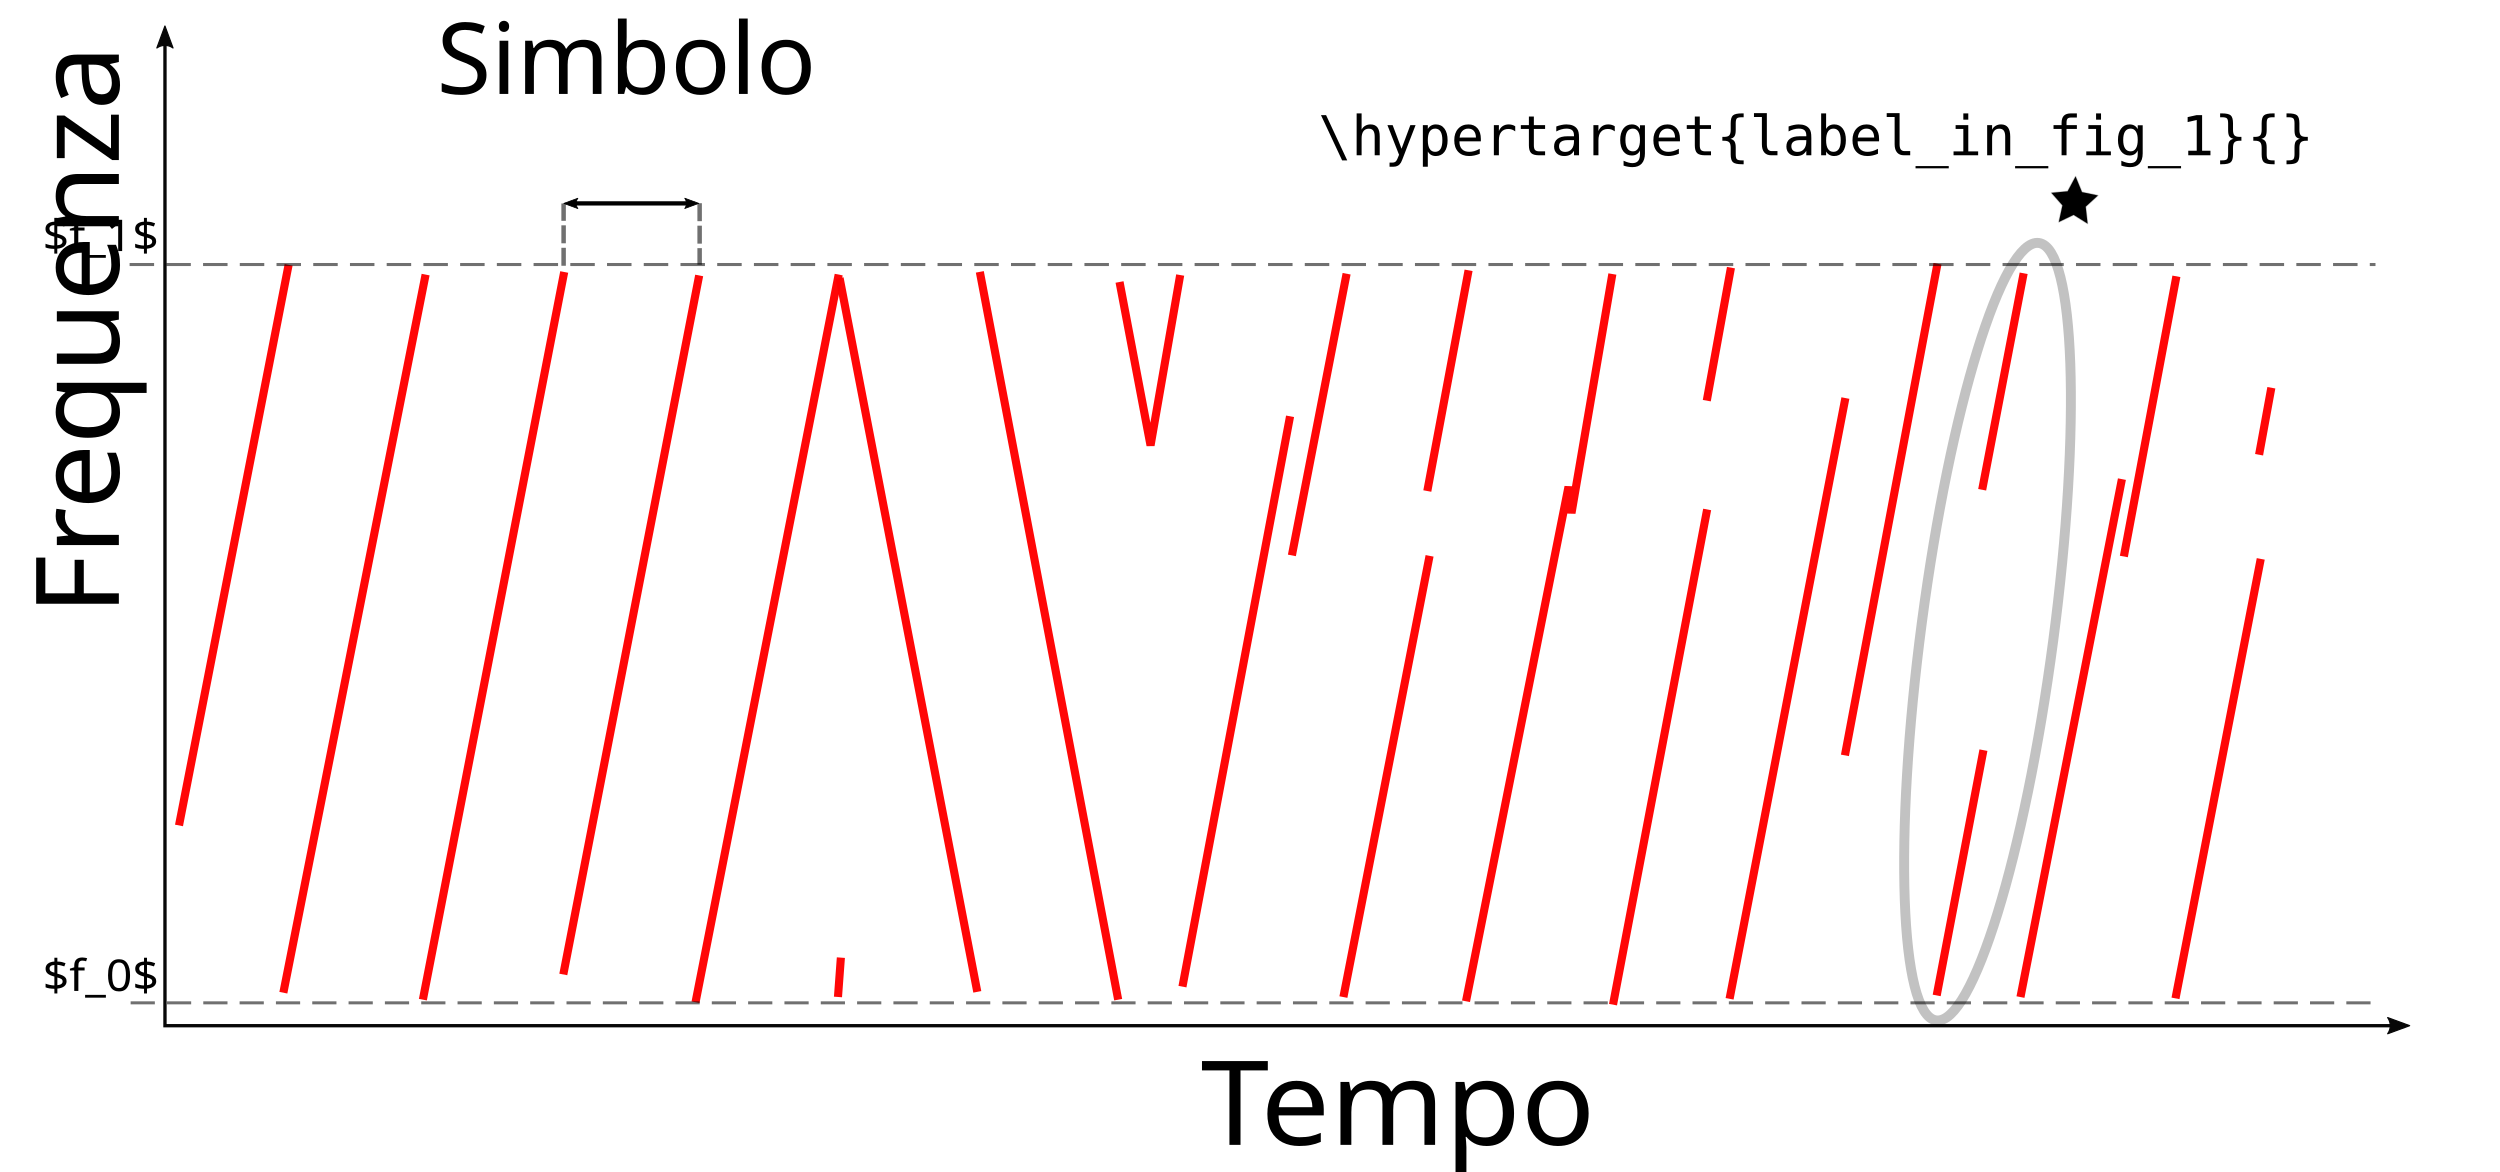
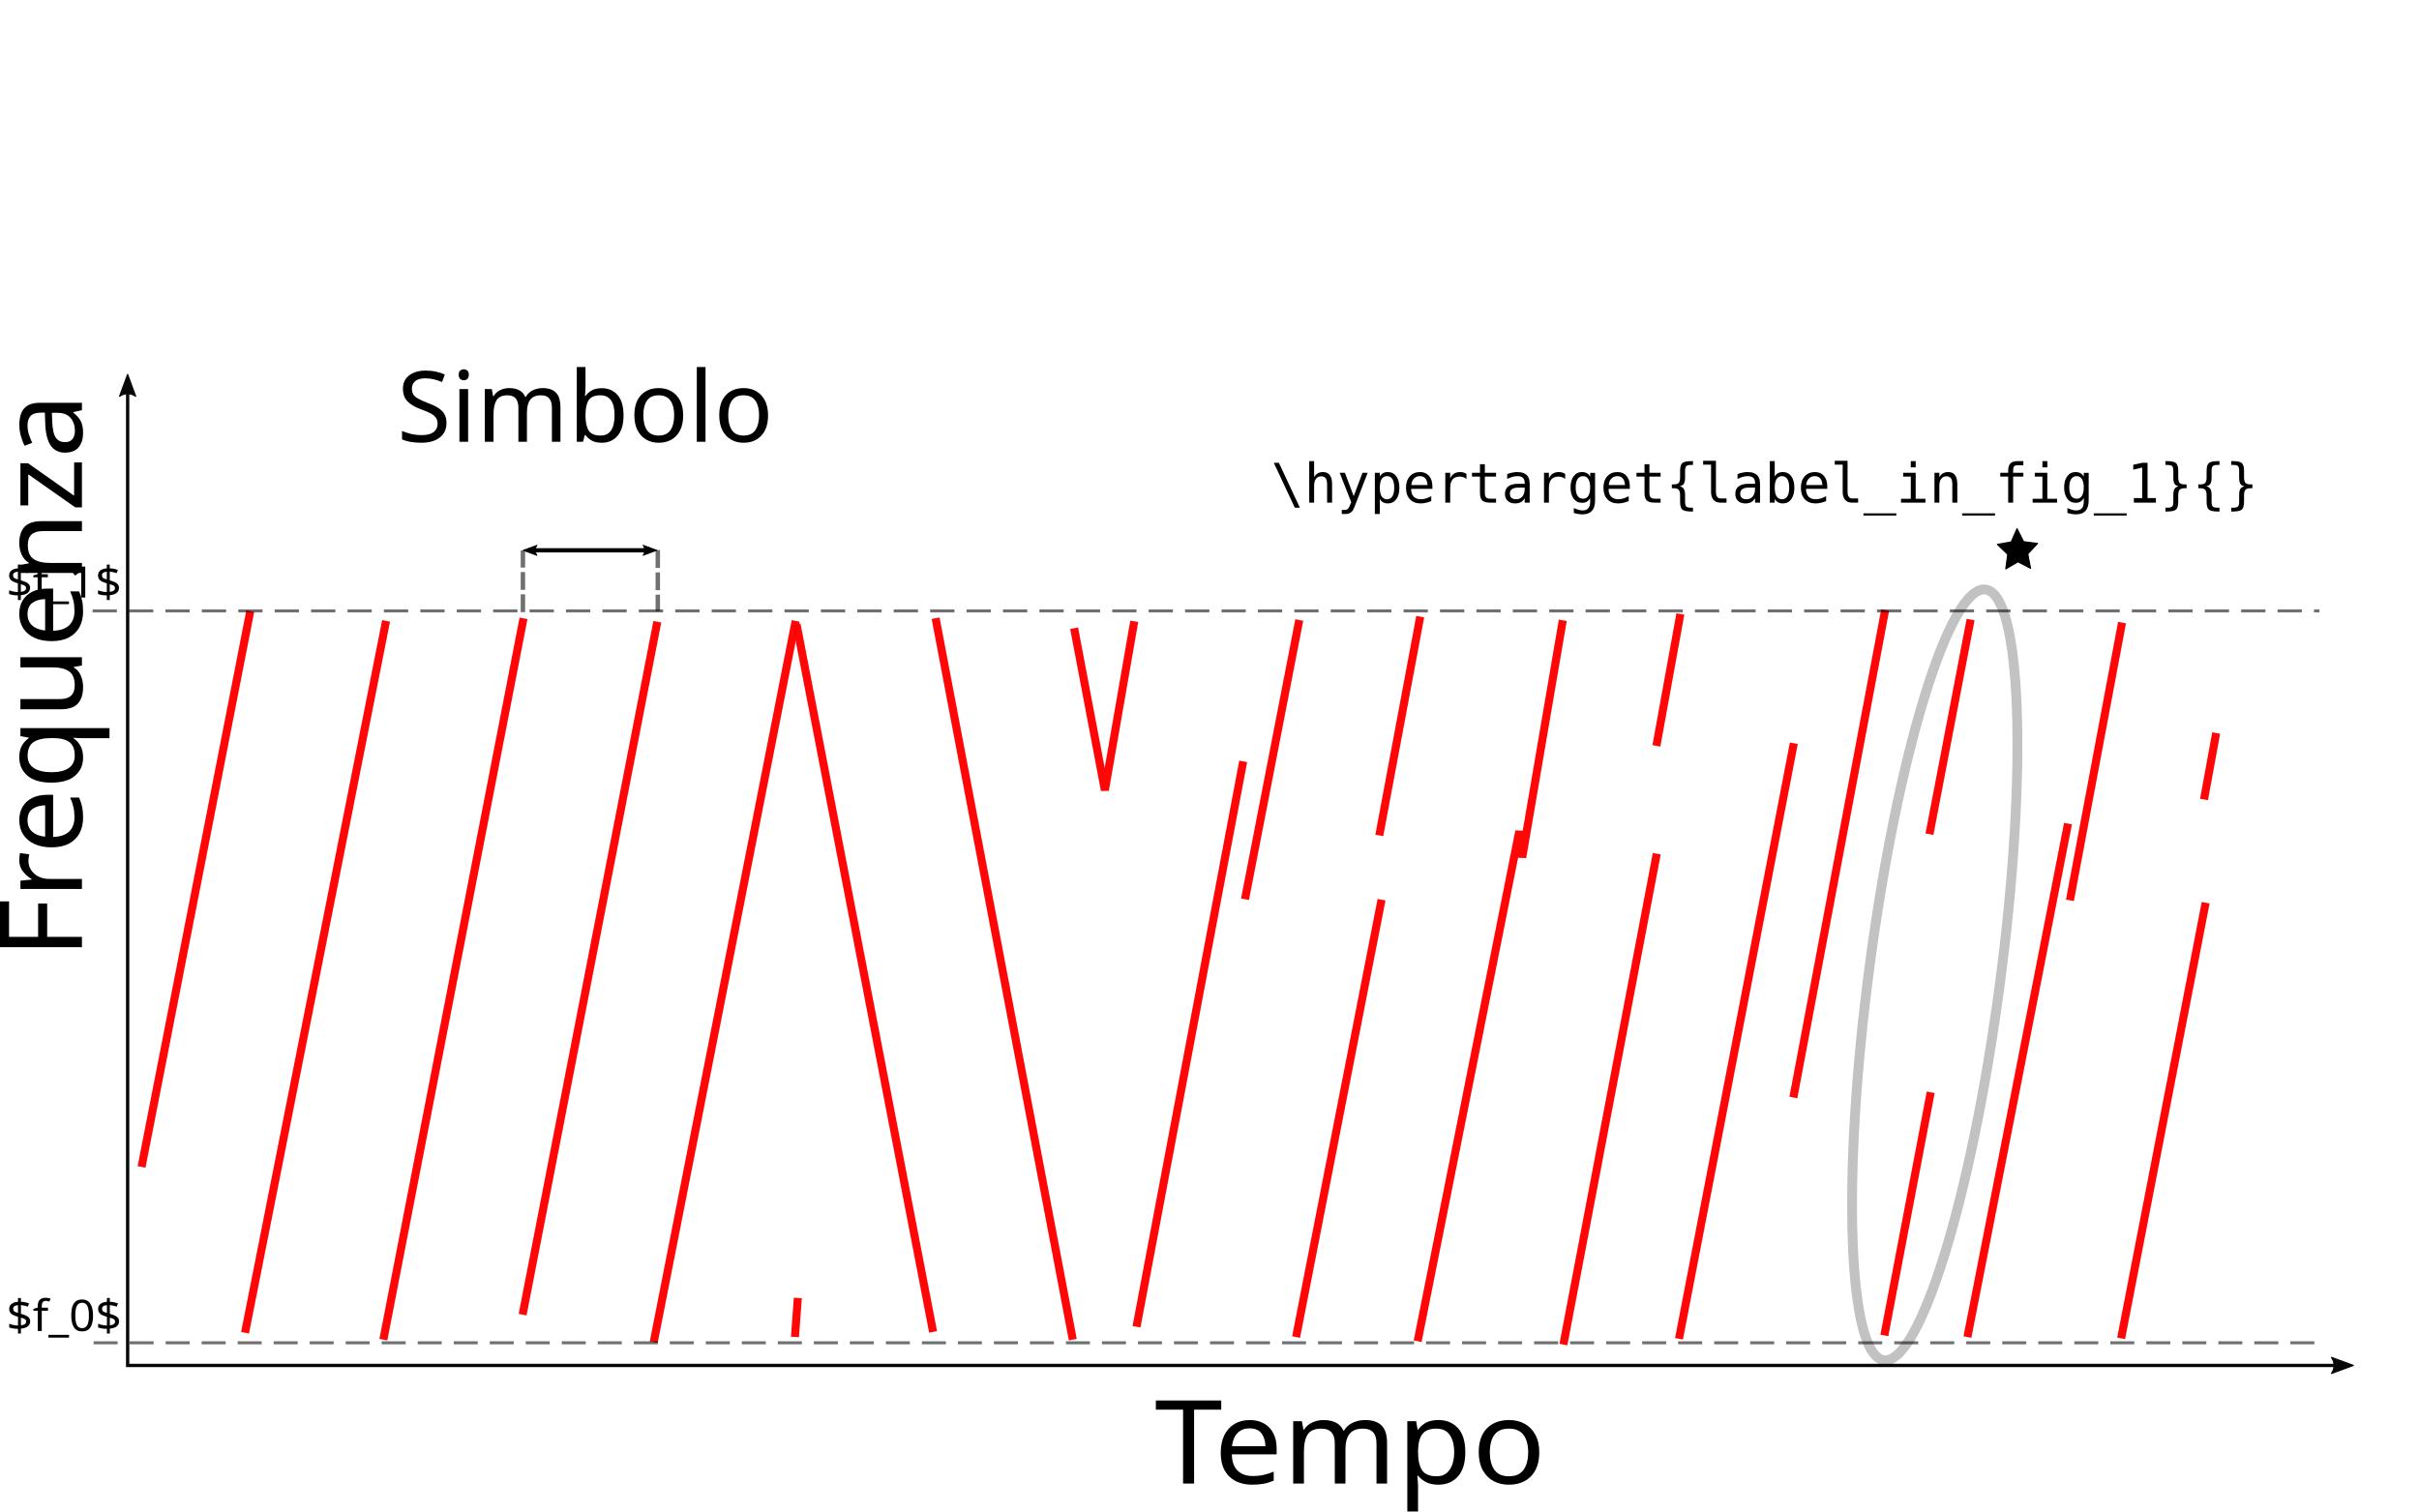
- <svg xmlns="http://www.w3.org/2000/svg" width="16cm" height="7.5cm" viewBox="0 0 566.929 265.748" id="svg5521" version="1.1">
+ <svg xmlns="http://www.w3.org/2000/svg" width="12cm" height="7.5cm" viewBox="0 0 425.197 265.748" id="svg5521" version="1.1">
  <defs id="defs5523">
-     <marker orient="auto" refY="0.0" refX="0.0" id="Arrow2Mstart" style="overflow:visible">
-       <path id="path4608" style="fill-rule:evenodd;stroke-width:0.625;stroke-linejoin:round;stroke:#000000;stroke-opacity:1;fill:#000000;fill-opacity:1" d="M 8.719,4.034 L -2.207,0.016 L 8.719,-4.002 C 6.973,-1.63 6.983,1.616 8.719,4.034 z " transform="scale(0.6) translate(0,0)" />
+     <marker orient="auto" refY="0" refX="0" id="Arrow2Mstart" style="overflow:visible">
+       <path id="path4608" style="fill:#000000;fill-opacity:1;fill-rule:evenodd;stroke:#000000;stroke-width:0.625;stroke-linejoin:round;stroke-opacity:1" d="M 8.719,4.034 -2.207,0.016 8.719,-4.002 c -1.745,2.372 -1.735,5.617 -6e-7,8.035 z" transform="scale(0.6,0.6)" />
    </marker>
-     <marker orient="auto" refY="0.0" refX="0.0" id="Arrow2Mend" style="overflow:visible;">
-       <path id="path4467" style="fill-rule:evenodd;stroke-width:0.625;stroke-linejoin:round;stroke:#000000;stroke-opacity:1;fill:#000000;fill-opacity:1" d="M 8.719,4.034 L -2.207,0.016 L 8.719,-4.002 C 6.973,-1.63 6.983,1.616 8.719,4.034 z " transform="scale(0.6) rotate(180) translate(0,0)" />
+     <marker orient="auto" refY="0" refX="0" id="Arrow2Mend" style="overflow:visible">
+       <path id="path4467" style="fill:#000000;fill-opacity:1;fill-rule:evenodd;stroke:#000000;stroke-width:0.625;stroke-linejoin:round;stroke-opacity:1" d="M 8.719,4.034 -2.207,0.016 8.719,-4.002 c -1.745,2.372 -1.735,5.617 -6e-7,8.035 z" transform="scale(-0.6,-0.6)" />
    </marker>
-     <marker orient="auto" refY="0.0" refX="0.0" id="marker4703" style="overflow:visible">
-       <path id="path4705" style="fill-rule:evenodd;stroke-width:0.625;stroke-linejoin:round;stroke:#000000;stroke-opacity:1;fill:#000000;fill-opacity:1" d="M 8.719,4.034 L -2.207,0.016 L 8.719,-4.002 C 6.973,-1.63 6.983,1.616 8.719,4.034 z " transform="scale(0.3) translate(-2.3,0)" />
+     <marker orient="auto" refY="0" refX="0" id="marker4703" style="overflow:visible">
+       <path id="path4705" style="fill:#000000;fill-opacity:1;fill-rule:evenodd;stroke:#000000;stroke-width:0.625;stroke-linejoin:round;stroke-opacity:1" d="M 8.719,4.034 -2.207,0.016 8.719,-4.002 c -1.745,2.372 -1.735,5.617 -6e-7,8.035 z" transform="matrix(0.3,0,0,0.3,-0.69,0)" />
    </marker>
-     <marker orient="auto" refY="0.0" refX="0.0" id="Arrow2Send" style="overflow:visible;">
-       <path id="path4473" style="fill-rule:evenodd;stroke-width:0.625;stroke-linejoin:round;stroke:#000000;stroke-opacity:1;fill:#000000;fill-opacity:1" d="M 8.719,4.034 L -2.207,0.016 L 8.719,-4.002 C 6.973,-1.63 6.983,1.616 8.719,4.034 z " transform="scale(0.3) rotate(180) translate(-2.3,0)" />
+     <marker orient="auto" refY="0" refX="0" id="Arrow2Send" style="overflow:visible">
+       <path id="path4473" style="fill:#000000;fill-opacity:1;fill-rule:evenodd;stroke:#000000;stroke-width:0.625;stroke-linejoin:round;stroke-opacity:1" d="M 8.719,4.034 -2.207,0.016 8.719,-4.002 c -1.745,2.372 -1.735,5.617 -6e-7,8.035 z" transform="matrix(-0.3,0,0,-0.3,0.69,0)" />
    </marker>
-     <marker orient="auto" refY="0.0" refX="0.0" id="marker4698" style="overflow:visible">
-       <path id="path4470" style="fill-rule:evenodd;stroke-width:0.625;stroke-linejoin:round;stroke:#000000;stroke-opacity:1;fill:#000000;fill-opacity:1" d="M 8.719,4.034 L -2.207,0.016 L 8.719,-4.002 C 6.973,-1.63 6.983,1.616 8.719,4.034 z " transform="scale(0.3) translate(-2.3,0)" />
+     <marker orient="auto" refY="0" refX="0" id="marker4698" style="overflow:visible">
+       <path id="path4470" style="fill:#000000;fill-opacity:1;fill-rule:evenodd;stroke:#000000;stroke-width:0.625;stroke-linejoin:round;stroke-opacity:1" d="M 8.719,4.034 -2.207,0.016 8.719,-4.002 c -1.745,2.372 -1.735,5.617 -6e-7,8.035 z" transform="matrix(0.3,0,0,0.3,-0.69,0)" />
    </marker>
-     <marker orient="auto" refY="0.0" refX="0.0" id="Arrow1Mstart" style="overflow:visible">
-       <path id="path4446" d="M 0.0,0.0 L 5.0,-5.0 L -12.5,0.0 L 5.0,5.0 L 0.0,0.0 z " style="fill-rule:evenodd;stroke:#000000;stroke-width:1pt;stroke-opacity:1;fill:#000000;fill-opacity:1" transform="scale(0.4) translate(10,0)" />
+     <marker orient="auto" refY="0" refX="0" id="Arrow1Mstart" style="overflow:visible">
+       <path id="path4446" d="M 0,0 5,-5 -12.5,0 5,5 0,0 Z" style="fill:#000000;fill-opacity:1;fill-rule:evenodd;stroke:#000000;stroke-width:1pt;stroke-opacity:1" transform="matrix(0.4,0,0,0.4,4,0)" />
    </marker>
    <marker orient="auto" refY="0" refX="0" id="Arrow2Sstart" style="overflow:visible">
      <path id="path4880" style="fill:#000000;fill-opacity:1;fill-rule:evenodd;stroke:#000000;stroke-width:0.625;stroke-linejoin:round;stroke-opacity:1" d="M 8.719,4.034 -2.207,0.016 8.719,-4.002 c -1.745,2.372 -1.735,5.617 -6e-7,8.035 z" transform="matrix(0.3,0,0,0.3,-0.69,0)" />
    </marker>
    <marker orient="auto" refY="0" refX="0" id="marker5453" style="overflow:visible">
      <path id="path5455" d="M 0,0 5,-5 -12.5,0 5,5 0,0 Z" style="fill:#000000;fill-opacity:1;fill-rule:evenodd;stroke:#000000;stroke-width:1pt;stroke-opacity:1" transform="matrix(0.8,0,0,0.8,10,0)" />
    </marker>
    <marker orient="auto" refY="0" refX="0" id="Arrow1Send" style="overflow:visible">
      <path id="path4865" d="M 0,0 5,-5 -12.5,0 5,5 0,0 Z" style="fill:#000000;fill-opacity:1;fill-rule:evenodd;stroke:#000000;stroke-width:1pt;stroke-opacity:1" transform="matrix(-0.2,0,0,-0.2,-1.2,0)" />
    </marker>
    <marker orient="auto" refY="0" refX="0" id="Arrow1Lstart" style="overflow:visible">
      <path id="path4850" d="M 0,0 5,-5 -12.5,0 5,5 0,0 Z" style="fill:#000000;fill-opacity:1;fill-rule:evenodd;stroke:#000000;stroke-width:1pt;stroke-opacity:1" transform="matrix(0.8,0,0,0.8,10,0)" />
    </marker>
    <marker orient="auto" refY="0" refX="0" id="Arrow1Lend" style="overflow:visible">
      <path id="path4853" d="M 0,0 5,-5 -12.5,0 5,5 0,0 Z" style="fill:#000000;fill-opacity:1;fill-rule:evenodd;stroke:#000000;stroke-width:1pt;stroke-opacity:1" transform="matrix(-0.8,0,0,-0.8,-10,0)" />
    </marker>
  </defs>
  <g id="layer1" transform="translate(0,-786.6146)">
    <text xml:space="preserve" style="font-style:normal;font-weight:normal;font-size:27.254px;line-height:125%;font-family:sans-serif;letter-spacing:0px;word-spacing:0px;fill:#000000;fill-opacity:1;stroke:none;stroke-width:1px;stroke-linecap:butt;stroke-linejoin:miter;stroke-opacity:1" x="166.897" y="655.52" id="text5114" transform="scale(1.024134,0.9764352)">
      <tspan id="tspan5116" x="166.897" y="655.52" />
    </text>
-     <path style="opacity:0.97;fill:#000000;fill-opacity:1;stroke:#ff0000;stroke-width:1.84;stroke-miterlimit:4;stroke-dasharray:none;stroke-dashoffset:0;stroke-opacity:1" d="M 40.592,973.804 65.449,846.662" id="path4248" />
-     <path style="opacity:0.97;fill:#000000;fill-opacity:1;stroke:#ff0000;stroke-width:1.84;stroke-miterlimit:4;stroke-dasharray:none;stroke-dashoffset:0;stroke-opacity:1" d="M 64.257,1011.736 96.516,848.885" id="path4250" />
-     <path style="opacity:0.97;fill:#000000;fill-opacity:1;stroke:#ff0000;stroke-width:1.84;stroke-miterlimit:4;stroke-dasharray:none;stroke-dashoffset:0;stroke-opacity:1" d="M 127.947,848.294 95.896,1013.313" id="path4252" />
-     <path style="opacity:0.97;fill:#000000;fill-opacity:1;stroke:#ff0000;stroke-width:1.84;stroke-miterlimit:4;stroke-dasharray:none;stroke-dashoffset:0;stroke-opacity:1" d="M 127.741,1007.595 158.552,849.082" id="path4254" />
-     <path style="opacity:0.97;fill:#000000;fill-opacity:1;stroke:#ff0000;stroke-width:1.84;stroke-miterlimit:4;stroke-dasharray:none;stroke-dashoffset:0;stroke-opacity:1" d="M 190.19,848.885 157.725,1013.904" id="path4256" />
-     <path style="opacity:0.97;fill:#000000;fill-opacity:1;stroke:#ff0000;stroke-width:1.84;stroke-miterlimit:4;stroke-dasharray:none;stroke-dashoffset:0;stroke-opacity:1" d="m 190.029,1012.699 0.658,-8.922" id="path4258" />
-     <path style="opacity:0.97;fill:#000000;fill-opacity:1;stroke:#ff0000;stroke-width:1.84;stroke-miterlimit:4;stroke-dasharray:none;stroke-dashoffset:0;stroke-opacity:1" d="m 190.397,849.674 31.225,161.864" id="path4260" />
-     <path style="opacity:0.97;fill:#000000;fill-opacity:1;stroke:#ff0000;stroke-width:1.84;stroke-miterlimit:4;stroke-dasharray:none;stroke-dashoffset:0;stroke-opacity:1" d="m 222.197,848.265 31.373,165.048" id="path4262" />
-     <path style="opacity:0.97;fill:#000000;fill-opacity:1;stroke:#ff0000;stroke-width:1.84;stroke-miterlimit:4;stroke-dasharray:none;stroke-dashoffset:0;stroke-opacity:1" d="M 268.148,1010.355 292.549,881.022" id="path4264" />
-     <path style="opacity:0.97;fill:#000000;fill-opacity:1;stroke:#ff0000;stroke-width:1.84;stroke-miterlimit:4;stroke-dasharray:none;stroke-dashoffset:0;stroke-opacity:1" d="m 292.963,912.566 12.407,-63.878" id="path4266" />
-     <path style="opacity:0.97;fill:none;fill-opacity:1;stroke:#ff0000;stroke-width:1.84;stroke-miterlimit:4;stroke-dasharray:none;stroke-dashoffset:0;stroke-opacity:1" d="m 253.88,850.561 7.031,37.065 6.721,-38.642" id="path4268" />
-     <path style="opacity:0.97;fill:none;fill-opacity:1;stroke:#ff0000;stroke-width:1.84;stroke-miterlimit:4;stroke-dasharray:none;stroke-dashoffset:0;stroke-opacity:1" d="m 323.674,897.965 9.358,-50.048" id="path4270" />
-     <path style="opacity:0.97;fill:none;fill-opacity:1;stroke:#ff0000;stroke-width:1.84;stroke-miterlimit:4;stroke-dasharray:none;stroke-dashoffset:0;stroke-opacity:1" d="M 304.646,1012.721 324.187,912.665" id="path4272" />
-     <path style="opacity:0.97;fill:none;fill-opacity:1;stroke:#ff0000;stroke-width:1.84;stroke-miterlimit:4;stroke-dasharray:none;stroke-dashoffset:0;stroke-opacity:1" d="m 332.447,1013.675 23.249,-116.686 0.673,5.991 9.27,-54.227" id="path4274" />
-     <path style="opacity:0.97;fill:none;fill-opacity:1;stroke:#ff0000;stroke-width:1.84;stroke-miterlimit:4;stroke-dasharray:none;stroke-dashoffset:0;stroke-opacity:1" d="m 387.05,877.473 5.48,-30.165" id="path4276" />
-     <path style="opacity:0.97;fill:none;fill-opacity:1;stroke:#ff0000;stroke-width:1.84;stroke-miterlimit:4;stroke-dasharray:none;stroke-dashoffset:0;stroke-opacity:1" d="M 365.785,1014.442 387.133,902.147" id="path4278" />
-     <path style="opacity:0.97;fill:none;fill-opacity:1;stroke:#ff0000;stroke-width:1.84;stroke-miterlimit:4;stroke-dasharray:none;stroke-dashoffset:0;stroke-opacity:1" d="M 392.22,1013.115 418.482,876.881" id="path4280" />
-     <path style="opacity:0.97;fill:none;fill-opacity:1;stroke:#ff0000;stroke-width:1.84;stroke-miterlimit:4;stroke-dasharray:none;stroke-dashoffset:0;stroke-opacity:1" d="m 439.367,846.421 -20.989,111.491" id="path4282" />
-     <path style="opacity:0.97;fill:none;fill-opacity:1;stroke:#ff0000;stroke-width:1.84;stroke-miterlimit:4;stroke-dasharray:none;stroke-dashoffset:0;stroke-opacity:1" d="m 449.5,897.681 9.409,-49.092" id="path4284" />
-     <path style="opacity:0.97;fill:none;fill-opacity:1;stroke:#ff0000;stroke-width:1.84;stroke-miterlimit:4;stroke-dasharray:none;stroke-dashoffset:0;stroke-opacity:1" d="M 481.628,912.812 493.545,849.28" id="path4286" />
-     <path style="opacity:0.97;fill:none;fill-opacity:1;stroke:#ff0000;stroke-width:1.84;stroke-miterlimit:4;stroke-dasharray:none;stroke-dashoffset:0;stroke-opacity:1" d="M 458.185,1012.721 481.19,895.266" id="path4288" />
-     <path style="opacity:0.97;fill:none;fill-opacity:1;stroke:#ff0000;stroke-width:1.84;stroke-miterlimit:4;stroke-dasharray:none;stroke-dashoffset:0;stroke-opacity:1" d="M 439.187,1012.351 449.788,956.726" id="path4290" />
-     <path style="opacity:0.97;fill:none;fill-opacity:1;stroke:#ff0000;stroke-width:1.84;stroke-miterlimit:4;stroke-dasharray:none;stroke-dashoffset:0;stroke-opacity:1" d="m 493.339,1013.017 19.334,-99.662" id="path4292" />
-     <path style="opacity:0.97;fill:none;fill-opacity:1;stroke:#ff0000;stroke-width:1.84;stroke-miterlimit:4;stroke-dasharray:none;stroke-dashoffset:0;stroke-opacity:1" d="m 512.297,889.74 2.778,-15.196" id="path4294" />
-     <text xml:space="preserve" style="font-style:normal;font-weight:normal;font-size:11.092px;line-height:125%;font-family:sans-serif;letter-spacing:0px;word-spacing:0px;fill:#000000;fill-opacity:1;stroke:none;stroke-width:1px;stroke-linecap:butt;stroke-linejoin:miter;stroke-opacity:1" x="9.377" y="868.566" id="text5134" transform="scale(1.029665,0.9711899)">
-       <tspan id="tspan5136" x="9.377" y="868.566" style="font-size:10.22px">$f_1$</tspan>
+     <path style="opacity:0.97;fill:#000000;fill-opacity:1;stroke:#ff0000;stroke-width:1.414;stroke-miterlimit:4;stroke-dasharray:none;stroke-dashoffset:0;stroke-opacity:1" d="M 24.883,991.782 43.987,894.068" id="path4248" />
+     <path style="opacity:0.97;fill:#000000;fill-opacity:1;stroke:#ff0000;stroke-width:1.414;stroke-miterlimit:4;stroke-dasharray:none;stroke-dashoffset:0;stroke-opacity:1" d="M 43.071,1020.934 67.863,895.777" id="path4250" />
+     <path style="opacity:0.97;fill:#000000;fill-opacity:1;stroke:#ff0000;stroke-width:1.414;stroke-miterlimit:4;stroke-dasharray:none;stroke-dashoffset:0;stroke-opacity:1" d="M 92.02,895.322 67.386,1022.146" id="path4252" />
+     <path style="opacity:0.97;fill:#000000;fill-opacity:1;stroke:#ff0000;stroke-width:1.414;stroke-miterlimit:4;stroke-dasharray:none;stroke-dashoffset:0;stroke-opacity:1" d="M 91.861,1017.752 115.54,895.928" id="path4254" />
+     <path style="opacity:0.97;fill:#000000;fill-opacity:1;stroke:#ff0000;stroke-width:1.414;stroke-miterlimit:4;stroke-dasharray:none;stroke-dashoffset:0;stroke-opacity:1" d="m 139.856,895.777 -24.951,126.824" id="path4256" />
+     <path style="opacity:0.97;fill:#000000;fill-opacity:1;stroke:#ff0000;stroke-width:1.414;stroke-miterlimit:4;stroke-dasharray:none;stroke-dashoffset:0;stroke-opacity:1" d="m 139.732,1021.675 0.506,-6.857" id="path4258" />
+     <path style="opacity:0.97;fill:#000000;fill-opacity:1;stroke:#ff0000;stroke-width:1.414;stroke-miterlimit:4;stroke-dasharray:none;stroke-dashoffset:0;stroke-opacity:1" d="m 140.015,896.383 23.998,124.4" id="path4260" />
+     <path style="opacity:0.97;fill:#000000;fill-opacity:1;stroke:#ff0000;stroke-width:1.414;stroke-miterlimit:4;stroke-dasharray:none;stroke-dashoffset:0;stroke-opacity:1" d="m 164.455,895.3 24.112,126.846" id="path4262" />
+     <path style="opacity:0.97;fill:#000000;fill-opacity:1;stroke:#ff0000;stroke-width:1.414;stroke-miterlimit:4;stroke-dasharray:none;stroke-dashoffset:0;stroke-opacity:1" d="M 199.77,1019.874 218.523,920.475" id="path4264" />
+     <path style="opacity:0.97;fill:#000000;fill-opacity:1;stroke:#ff0000;stroke-width:1.414;stroke-miterlimit:4;stroke-dasharray:none;stroke-dashoffset:0;stroke-opacity:1" d="m 218.841,944.718 9.535,-49.093" id="path4266" />
+     <path style="opacity:0.97;fill:none;fill-opacity:1;stroke:#ff0000;stroke-width:1.414;stroke-miterlimit:4;stroke-dasharray:none;stroke-dashoffset:0;stroke-opacity:1" d="m 188.804,897.064 5.403,28.486 5.165,-29.698" id="path4268" />
+     <path style="opacity:0.97;fill:none;fill-opacity:1;stroke:#ff0000;stroke-width:1.414;stroke-miterlimit:4;stroke-dasharray:none;stroke-dashoffset:0;stroke-opacity:1" d="m 242.444,933.496 7.192,-38.464" id="path4270" />
+     <path style="opacity:0.97;fill:none;fill-opacity:1;stroke:#ff0000;stroke-width:1.414;stroke-miterlimit:4;stroke-dasharray:none;stroke-dashoffset:0;stroke-opacity:1" d="m 227.82,1021.692 15.018,-76.898" id="path4272" />
+     <path style="opacity:0.97;fill:none;fill-opacity:1;stroke:#ff0000;stroke-width:1.414;stroke-miterlimit:4;stroke-dasharray:none;stroke-dashoffset:0;stroke-opacity:1" d="m 249.186,1022.425 17.868,-89.678 0.517,4.604 7.125,-41.676" id="path4274" />
+     <path style="opacity:0.97;fill:none;fill-opacity:1;stroke:#ff0000;stroke-width:1.414;stroke-miterlimit:4;stroke-dasharray:none;stroke-dashoffset:0;stroke-opacity:1" d="m 291.152,917.747 4.211,-23.183" id="path4276" />
+     <path style="opacity:0.97;fill:none;fill-opacity:1;stroke:#ff0000;stroke-width:1.414;stroke-miterlimit:4;stroke-dasharray:none;stroke-dashoffset:0;stroke-opacity:1" d="m 274.808,1023.014 16.407,-86.303" id="path4278" />
+     <path style="opacity:0.97;fill:none;fill-opacity:1;stroke:#ff0000;stroke-width:1.414;stroke-miterlimit:4;stroke-dasharray:none;stroke-dashoffset:0;stroke-opacity:1" d="m 295.125,1021.995 20.183,-104.702" id="path4280" />
+     <path style="opacity:0.97;fill:none;fill-opacity:1;stroke:#ff0000;stroke-width:1.414;stroke-miterlimit:4;stroke-dasharray:none;stroke-dashoffset:0;stroke-opacity:1" d="m 331.36,893.882 -16.131,85.686" id="path4282" />
+     <path style="opacity:0.97;fill:none;fill-opacity:1;stroke:#ff0000;stroke-width:1.414;stroke-miterlimit:4;stroke-dasharray:none;stroke-dashoffset:0;stroke-opacity:1" d="m 339.147,933.278 7.231,-37.729" id="path4284" />
+     <path style="opacity:0.97;fill:none;fill-opacity:1;stroke:#ff0000;stroke-width:1.414;stroke-miterlimit:4;stroke-dasharray:none;stroke-dashoffset:0;stroke-opacity:1" d="m 363.839,944.907 9.159,-48.827" id="path4286" />
+     <path style="opacity:0.97;fill:none;fill-opacity:1;stroke:#ff0000;stroke-width:1.414;stroke-miterlimit:4;stroke-dasharray:none;stroke-dashoffset:0;stroke-opacity:1" d="m 345.822,1021.692 17.68,-90.27" id="path4288" />
+     <path style="opacity:0.97;fill:none;fill-opacity:1;stroke:#ff0000;stroke-width:1.414;stroke-miterlimit:4;stroke-dasharray:none;stroke-dashoffset:0;stroke-opacity:1" d="m 331.221,1021.407 8.147,-42.75" id="path4290" />
+     <path style="opacity:0.97;fill:none;fill-opacity:1;stroke:#ff0000;stroke-width:1.414;stroke-miterlimit:4;stroke-dasharray:none;stroke-dashoffset:0;stroke-opacity:1" d="m 372.839,1021.919 14.859,-76.595" id="path4292" />
+     <path style="opacity:0.97;fill:none;fill-opacity:1;stroke:#ff0000;stroke-width:1.414;stroke-miterlimit:4;stroke-dasharray:none;stroke-dashoffset:0;stroke-opacity:1" d="m 387.409,927.175 2.135,-11.679" id="path4294" />
+     <text xml:space="preserve" style="font-style:normal;font-weight:normal;font-size:8.525px;line-height:125%;font-family:sans-serif;letter-spacing:0px;word-spacing:0px;fill:#000000;fill-opacity:1;stroke:none;stroke-width:1px;stroke-linecap:butt;stroke-linejoin:miter;stroke-opacity:1" x="1.074" y="918.122" id="text5134" transform="scale(1.029665,0.9711899)">
+       <tspan id="tspan5136" x="1.074" y="918.122" style="font-size:7.855px">$f_1$</tspan>
    </text>
-     <path style="opacity:0.97;fill:none;fill-opacity:1;stroke:#000000;stroke-width:0.758;stroke-miterlimit:4;stroke-dasharray:none;stroke-dashoffset:0;stroke-opacity:1;marker-start:url(#Arrow2Mstart);marker-end:url(#Arrow2Mend)" d="m 37.41,793.525 0,225.69 508.016,0" id="path4296" />
-     <text xml:space="preserve" style="font-style:normal;font-weight:normal;font-size:11.092px;line-height:125%;font-family:sans-serif;letter-spacing:0px;word-spacing:0px;fill:#000000;fill-opacity:1;stroke:none;stroke-width:1px;stroke-linecap:butt;stroke-linejoin:miter;stroke-opacity:1" x="9.397" y="1041.332" id="text5134-6" transform="scale(1.029665,0.9711899)">
-       <tspan id="tspan5136-0" x="9.397" y="1041.332" style="font-size:10.22px">$f_0$</tspan>
+     <path style="opacity:0.97;fill:none;fill-opacity:1;stroke:#000000;stroke-width:0.583;stroke-miterlimit:4;stroke-dasharray:none;stroke-dashoffset:0;stroke-opacity:1;marker-start:url(#Arrow2Mstart);marker-end:url(#Arrow2Mend)" d="m 22.438,853.23 0,173.452 390.433,0" id="path4296" />
+     <text xml:space="preserve" style="font-style:normal;font-weight:normal;font-size:8.525px;line-height:125%;font-family:sans-serif;letter-spacing:0px;word-spacing:0px;fill:#000000;fill-opacity:1;stroke:none;stroke-width:1px;stroke-linecap:butt;stroke-linejoin:miter;stroke-opacity:1" x="1.09" y="1050.899" id="text5134-6" transform="scale(1.029665,0.9711899)">
+       <tspan id="tspan5136-0" x="1.09" y="1050.899" style="font-size:7.855px">$f_0$</tspan>
    </text>
-     <path style="opacity:0.56;fill:none;fill-opacity:1;stroke:#000000;stroke-width:0.686;stroke-miterlimit:4;stroke-dasharray:5.491, 2.746;stroke-dashoffset:0;stroke-opacity:1" d="m 29.624,1014.03 508.905,0" id="path5124" />
-     <path style="opacity:0.56;fill:none;fill-opacity:1;stroke:#000000;stroke-width:0.694;stroke-miterlimit:4;stroke-dasharray:5.552, 2.776;stroke-dashoffset:0;stroke-opacity:1" d="m 29.393,846.601 509.299,0" id="path5128" />
-     <text xml:space="preserve" style="font-style:normal;font-weight:normal;font-size:27.254px;line-height:125%;font-family:sans-serif;letter-spacing:0px;word-spacing:0px;fill:#000000;fill-opacity:1;stroke:none;stroke-width:1px;stroke-linecap:butt;stroke-linejoin:miter;stroke-opacity:1" x="265.885" y="1071.486" id="text5110" transform="scale(1.024134,0.9764352)">
-       <tspan id="tspan5112" x="265.885" y="1071.486" style="font-style:normal;font-variant:normal;font-weight:normal;font-stretch:normal;font-size:27.254px;line-height:125%;font-family:'Droid Sans';-inkscape-font-specification:'Droid Sans, Normal';text-align:justify;writing-mode:lr-tb;text-anchor:start">Tempo</tspan>
+     <path style="opacity:0.56;fill:none;fill-opacity:1;stroke:#000000;stroke-width:0.528;stroke-miterlimit:4;stroke-dasharray:4.22, 2.11;stroke-dashoffset:0;stroke-opacity:1" d="m 16.454,1022.698 391.116,0" id="path5124" />
+     <path style="opacity:0.56;fill:none;fill-opacity:1;stroke:#000000;stroke-width:0.533;stroke-miterlimit:4;stroke-dasharray:4.267, 2.134;stroke-dashoffset:0;stroke-opacity:1" d="m 16.276,894.021 391.419,0" id="path5128" />
+     <text xml:space="preserve" style="font-style:normal;font-weight:normal;font-size:20.946px;line-height:125%;font-family:sans-serif;letter-spacing:0px;word-spacing:0px;fill:#000000;fill-opacity:1;stroke:none;stroke-width:1px;stroke-linecap:butt;stroke-linejoin:miter;stroke-opacity:1" x="198.179" y="1072.728" id="text5110" transform="scale(1.024134,0.9764352)">
+       <tspan id="tspan5112" x="198.179" y="1072.728" style="font-style:normal;font-variant:normal;font-weight:normal;font-stretch:normal;font-size:20.946px;line-height:125%;font-family:'Droid Sans';-inkscape-font-specification:'Droid Sans, Normal';text-align:justify;writing-mode:lr-tb;text-anchor:start">Tempo</tspan>
    </text>
-     <text xml:space="preserve" style="font-style:normal;font-weight:normal;font-size:40px;line-height:125%;font-family:sans-serif;text-align:center;letter-spacing:0px;word-spacing:0px;text-anchor:middle;fill:#000000;fill-opacity:1;stroke:none;stroke-width:1px;stroke-linecap:butt;stroke-linejoin:miter;stroke-opacity:1" x="-926.073" y="26.954" id="text5400" transform="matrix(0,-1,1,0,0,0)">
-       <tspan id="tspan5402" x="-926.073" y="26.954" style="font-style:normal;font-variant:normal;font-weight:normal;font-stretch:normal;font-size:26.25px;line-height:125%;font-family:'Droid Sans';-inkscape-font-specification:'Droid Sans, Normal';text-align:justify;writing-mode:lr-tb;text-anchor:start">Frequenza</tspan>
+     <text xml:space="preserve" style="font-style:normal;font-weight:normal;font-size:30.742px;line-height:125%;font-family:sans-serif;text-align:center;letter-spacing:0px;word-spacing:0px;text-anchor:middle;fill:#000000;fill-opacity:1;stroke:none;stroke-width:1px;stroke-linecap:butt;stroke-linejoin:miter;stroke-opacity:1" x="-955.099" y="14.402" id="text5400" transform="matrix(0,-1,1,0,0,0)">
+       <tspan id="tspan5402" x="-955.099" y="14.402" style="font-style:normal;font-variant:normal;font-weight:normal;font-stretch:normal;font-size:20.174px;line-height:125%;font-family:'Droid Sans';-inkscape-font-specification:'Droid Sans, Normal';text-align:justify;writing-mode:lr-tb;text-anchor:start">Frequenza</tspan>
    </text>
-     <path style="opacity:1;fill:none;fill-opacity:1;stroke:#000000;stroke-width:0.97;stroke-miterlimit:4;stroke-dasharray:none;stroke-dashoffset:0;stroke-opacity:1;marker-start:url(#marker4698);marker-end:url(#Arrow2Send)" d="m 129.175,832.738 27.973,0" id="path5439" />
-     <text xml:space="preserve" style="font-style:normal;font-weight:normal;font-size:40px;line-height:125%;font-family:sans-serif;text-align:center;letter-spacing:0px;word-spacing:0px;text-anchor:middle;fill:#000000;fill-opacity:1;stroke:none;stroke-width:1px;stroke-linecap:butt;stroke-linejoin:miter;stroke-opacity:1" x="168.057" y="807.913" id="text5449">
-       <tspan id="tspan5451" x="168.057" y="807.913" style="font-size:22.5px">Simbolo</tspan>
+     <path style="opacity:1;fill:none;fill-opacity:1;stroke:#000000;stroke-width:0.745;stroke-miterlimit:4;stroke-dasharray:none;stroke-dashoffset:0;stroke-opacity:1;marker-start:url(#marker4698);marker-end:url(#Arrow2Send)" d="m 92.963,883.367 21.499,0" id="path5439" />
+     <text xml:space="preserve" style="font-style:normal;font-weight:normal;font-size:30.742px;line-height:125%;font-family:sans-serif;text-align:center;letter-spacing:0px;word-spacing:0px;text-anchor:middle;fill:#000000;fill-opacity:1;stroke:none;stroke-width:1px;stroke-linecap:butt;stroke-linejoin:miter;stroke-opacity:1" x="122.846" y="864.287" id="text5449">
+       <tspan id="tspan5451" x="122.846" y="864.287" style="font-size:17.292px">Simbolo</tspan>
    </text>
-     <path style="opacity:0.56;fill:none;fill-opacity:1;stroke:#000000;stroke-width:1.019;stroke-miterlimit:4;stroke-dasharray:4.076, 1.019;stroke-dashoffset:0;stroke-opacity:1" d="m 127.811,846.883 0,-14.125" id="path5457" />
-     <path style="opacity:0.56;fill:none;fill-opacity:1;stroke:#000000;stroke-width:1.019;stroke-miterlimit:4;stroke-dasharray:4.076, 1.019;stroke-dashoffset:0;stroke-opacity:1" d="m 158.659,832.696 0,13.961" id="path5459" />
-     <ellipse style="opacity:0.99;fill:#000000;fill-opacity:0;stroke:#000000;stroke-width:2.251;stroke-linecap:round;stroke-linejoin:round;stroke-miterlimit:4;stroke-dasharray:none;stroke-dashoffset:0;stroke-opacity:0.239" id="path4578" cx="568.78" cy="856.783" rx="15.036" ry="88.914" transform="matrix(0.9899395,0.1414916,-0.1311226,0.9913662,0,0)" />
-     <text xml:space="preserve" style="font-style:normal;font-variant:normal;font-weight:normal;font-stretch:normal;font-size:26.25px;line-height:125%;font-family:'Andale Mono';-inkscape-font-specification:'Andale Mono, Normal';text-align:center;letter-spacing:0px;word-spacing:0px;writing-mode:lr-tb;text-anchor:middle;fill:#000000;fill-opacity:1;stroke:none;stroke-width:1px;stroke-linecap:butt;stroke-linejoin:miter;stroke-opacity:1" x="451.323" y="821.83" id="text4842">
-       <tspan id="tspan4844" x="451.323" y="821.83" style="font-size:12.5px">\hypertarget{label_in_fig_1}{}</tspan>
+     <path style="opacity:0.56;fill:none;fill-opacity:1;stroke:#000000;stroke-width:0.783;stroke-miterlimit:4;stroke-dasharray:3.133, 0.783;stroke-dashoffset:0;stroke-opacity:1" d="m 91.915,894.238 0,-10.856" id="path5457" />
+     <path style="opacity:0.56;fill:none;fill-opacity:1;stroke:#000000;stroke-width:0.783;stroke-miterlimit:4;stroke-dasharray:3.133, 0.783;stroke-dashoffset:0;stroke-opacity:1" d="m 115.623,883.334 0,10.73" id="path5459" />
+     <ellipse style="opacity:0.99;fill:#000000;fill-opacity:0;stroke:#000000;stroke-width:1.73;stroke-linecap:round;stroke-linejoin:round;stroke-miterlimit:4;stroke-dasharray:none;stroke-dashoffset:0;stroke-opacity:0.239" id="path4578" cx="462.786" cy="900.304" rx="11.556" ry="68.334" transform="matrix(0.9899395,0.1414916,-0.1311226,0.9913662,0,0)" />
+     <text xml:space="preserve" style="font-style:normal;font-variant:normal;font-weight:normal;font-stretch:normal;font-size:20.174px;line-height:125%;font-family:'Andale Mono';-inkscape-font-specification:'Andale Mono, Normal';text-align:center;letter-spacing:0px;word-spacing:0px;writing-mode:lr-tb;text-anchor:middle;fill:#000000;fill-opacity:1;stroke:none;stroke-width:1px;stroke-linecap:butt;stroke-linejoin:miter;stroke-opacity:1" x="340.548" y="874.983" id="text4842">
+       <tspan id="tspan4844" x="340.548" y="874.983" style="font-size:9.607px">\hypertarget{label_in_fig_1}{}</tspan>
    </text>
-     <path style="opacity:1;fill:#000000;fill-opacity:1;stroke:#000000;stroke-width:0.4;stroke-linecap:round;stroke-linejoin:round;stroke-miterlimit:4;stroke-dasharray:none;stroke-dashoffset:0;stroke-opacity:0.239" id="path5088" d="m 472.246,812.136 -3.918,3.43 0.604,5.172 -4.472,-2.666 -4.732,2.173 1.154,-5.077 -3.529,-3.829 5.185,-0.472 2.551,-4.539 2.051,4.786 z" transform="matrix(0.7076457,0,0,0.7412339,141.5639,228.9582)" />
+     <path style="opacity:1;fill:#000000;fill-opacity:1;stroke:#000000;stroke-width:0.401;stroke-linecap:round;stroke-linejoin:round;stroke-miterlimit:4;stroke-dasharray:none;stroke-dashoffset:0;stroke-opacity:1" id="path5088" d="m 472.246,812.136 -3.918,3.43 0.604,5.172 -4.472,-2.666 -4.732,2.173 1.154,-5.077 -3.529,-3.829 5.185,-0.472 2.551,-4.539 2.051,4.786 z" transform="matrix(0.47157,-0.03739434,0.03916925,0.493953,103.637,498.6649)" />
  </g>
</svg>
